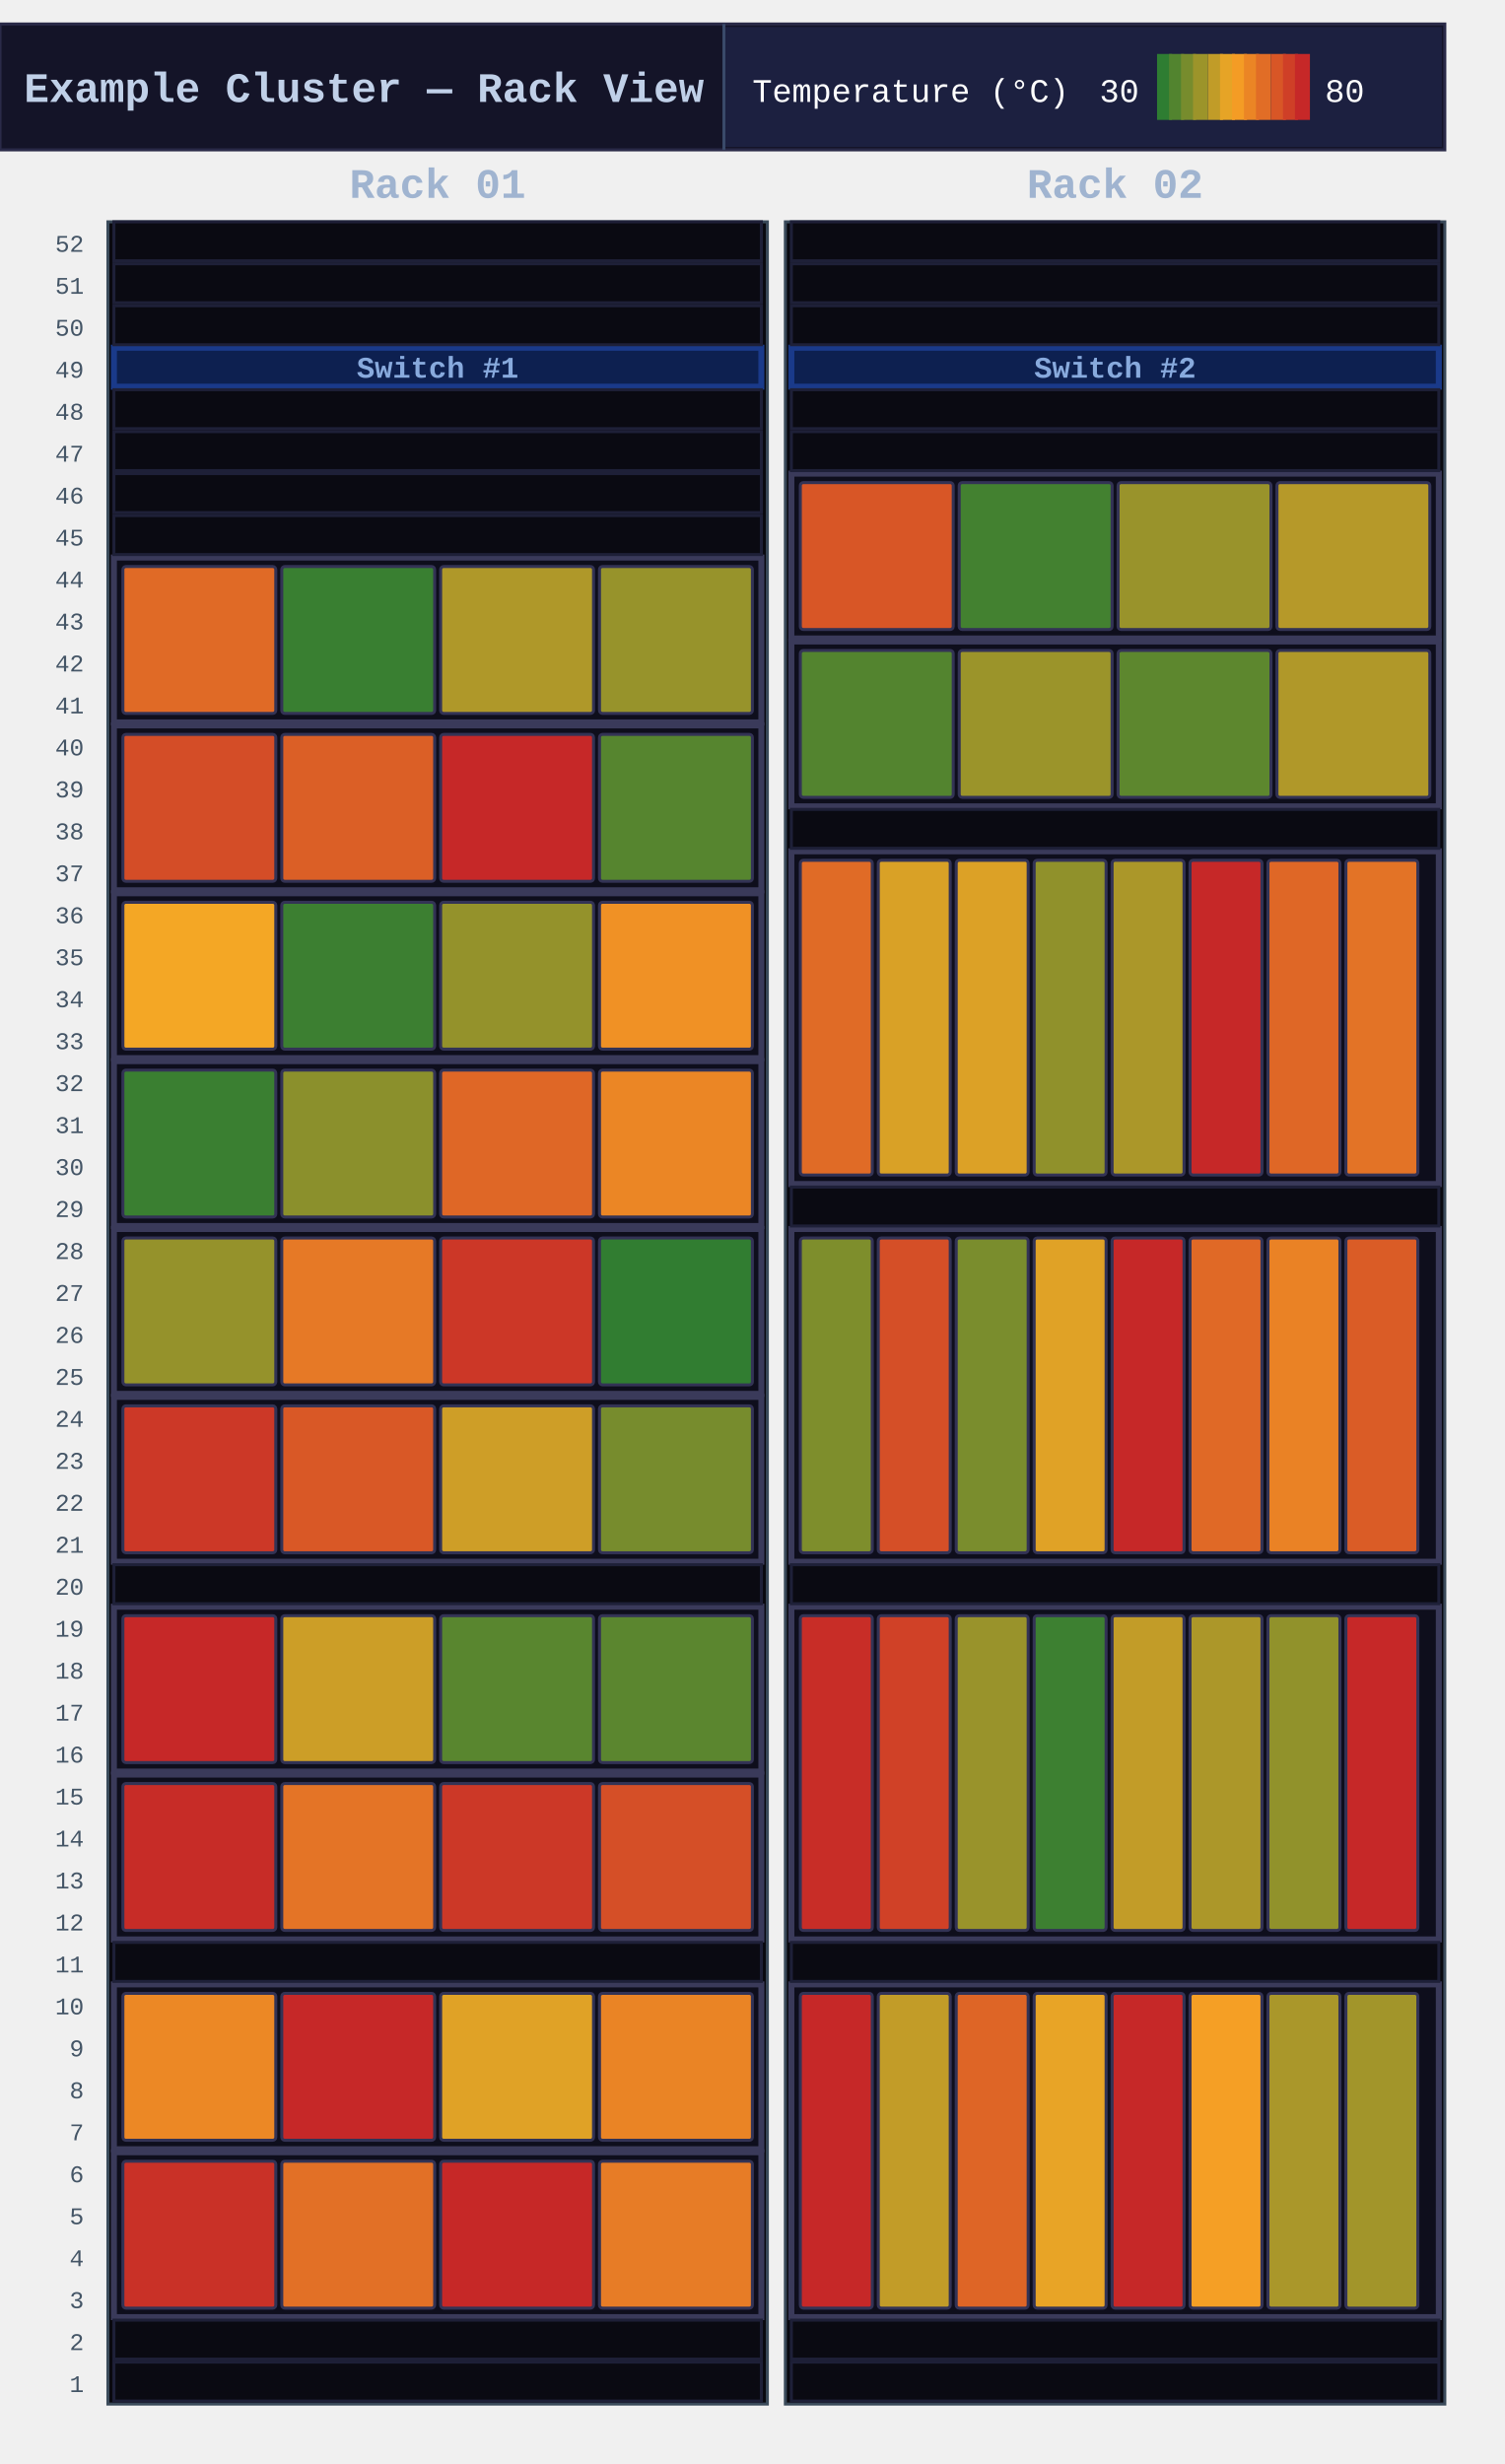
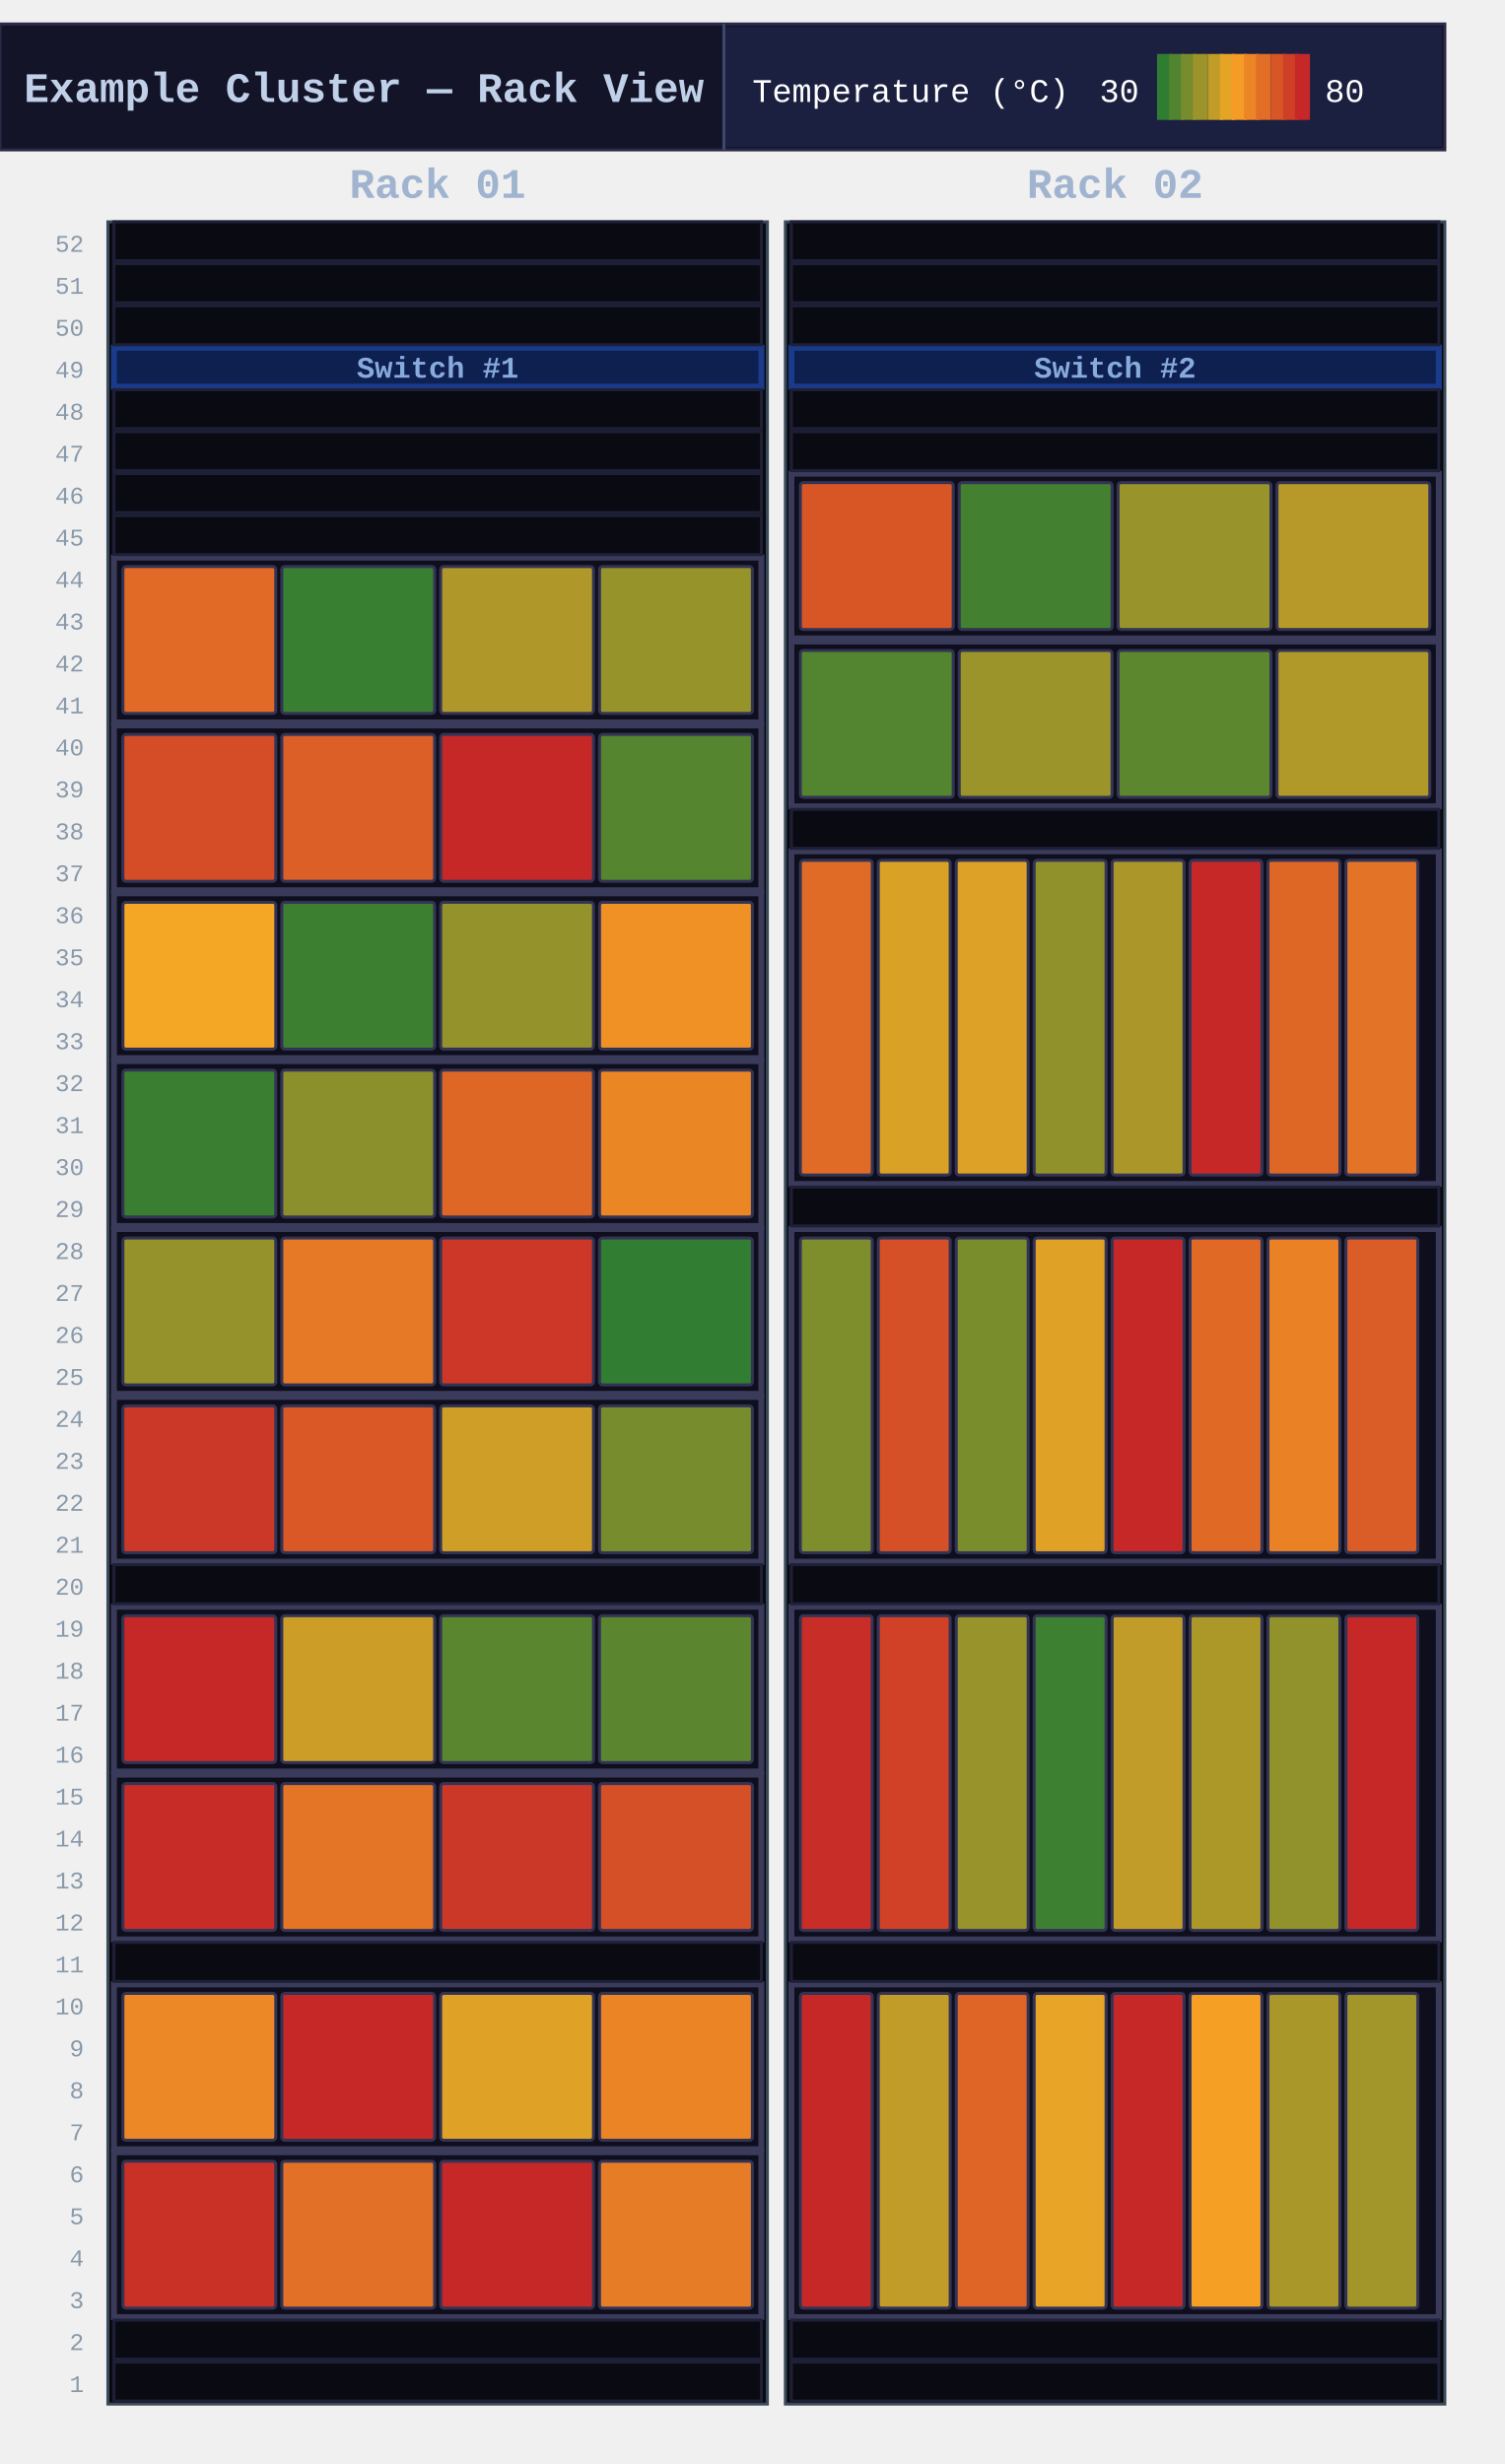
<svg xmlns="http://www.w3.org/2000/svg" width="502" height="822" style="background:#0d0d0d; font-family:'Courier New',monospace;">
  <rect x="0" y="8" width="482" height="42" fill="#141428" stroke="#2a2a48" stroke-width="1" />
  <rect x="241" y="9" width="240" height="40" fill="#1c2040" />
  <rect x="241" y="8" width="1" height="42" fill="#3a4a6a" />
  <text x="8" y="34" fill="#c0d0e8" font-size="14" font-weight="bold">Example Cluster  —  Rack View</text>
  <text x="251" y="34" fill="#ffffff" font-size="11">Temperature (°C)</text>
  <text x="380" y="34" fill="#ffffff" font-size="11" text-anchor="end">30</text>
  <rect x="386" y="18" width="5" height="22" fill="#2e7d32" />
  <rect x="390" y="18" width="5" height="22" fill="#52842f" />
  <rect x="394" y="18" width="5" height="22" fill="#778c2d" />
  <rect x="398" y="18" width="5" height="22" fill="#9c942a" />
  <rect x="403" y="18" width="5" height="22" fill="#c19c28" />
  <rect x="407" y="18" width="5" height="22" fill="#e6a426" />
  <rect x="411" y="18" width="5" height="22" fill="#f49c25" />
  <rect x="415" y="18" width="5" height="22" fill="#eb8525" />
  <rect x="419" y="18" width="5" height="22" fill="#e16d26" />
  <rect x="424" y="18" width="5" height="22" fill="#d85626" />
  <rect x="428" y="18" width="5" height="22" fill="#cf3f27" />
  <rect x="432" y="18" width="5" height="22" fill="#c62828" />
  <text x="442" y="34" fill="#ffffff" font-size="11">80</text>
-   <text x="28" y="798" fill="#445566" font-size="8" text-anchor="end">1</text>
-   <text x="28" y="784" fill="#445566" font-size="8" text-anchor="end">2</text>
-   <text x="28" y="770" fill="#445566" font-size="8" text-anchor="end">3</text>
-   <text x="28" y="756" fill="#445566" font-size="8" text-anchor="end">4</text>
-   <text x="28" y="742" fill="#445566" font-size="8" text-anchor="end">5</text>
-   <text x="28" y="728" fill="#445566" font-size="8" text-anchor="end">6</text>
-   <text x="28" y="714" fill="#445566" font-size="8" text-anchor="end">7</text>
-   <text x="28" y="700" fill="#445566" font-size="8" text-anchor="end">8</text>
-   <text x="28" y="686" fill="#445566" font-size="8" text-anchor="end">9</text>
-   <text x="28" y="672" fill="#445566" font-size="8" text-anchor="end">10</text>
-   <text x="28" y="658" fill="#445566" font-size="8" text-anchor="end">11</text>
-   <text x="28" y="644" fill="#445566" font-size="8" text-anchor="end">12</text>
-   <text x="28" y="630" fill="#445566" font-size="8" text-anchor="end">13</text>
-   <text x="28" y="616" fill="#445566" font-size="8" text-anchor="end">14</text>
-   <text x="28" y="602" fill="#445566" font-size="8" text-anchor="end">15</text>
-   <text x="28" y="588" fill="#445566" font-size="8" text-anchor="end">16</text>
-   <text x="28" y="574" fill="#445566" font-size="8" text-anchor="end">17</text>
-   <text x="28" y="560" fill="#445566" font-size="8" text-anchor="end">18</text>
-   <text x="28" y="546" fill="#445566" font-size="8" text-anchor="end">19</text>
-   <text x="28" y="532" fill="#445566" font-size="8" text-anchor="end">20</text>
-   <text x="28" y="518" fill="#445566" font-size="8" text-anchor="end">21</text>
-   <text x="28" y="504" fill="#445566" font-size="8" text-anchor="end">22</text>
-   <text x="28" y="490" fill="#445566" font-size="8" text-anchor="end">23</text>
-   <text x="28" y="476" fill="#445566" font-size="8" text-anchor="end">24</text>
-   <text x="28" y="462" fill="#445566" font-size="8" text-anchor="end">25</text>
-   <text x="28" y="448" fill="#445566" font-size="8" text-anchor="end">26</text>
-   <text x="28" y="434" fill="#445566" font-size="8" text-anchor="end">27</text>
-   <text x="28" y="420" fill="#445566" font-size="8" text-anchor="end">28</text>
-   <text x="28" y="406" fill="#445566" font-size="8" text-anchor="end">29</text>
-   <text x="28" y="392" fill="#445566" font-size="8" text-anchor="end">30</text>
-   <text x="28" y="378" fill="#445566" font-size="8" text-anchor="end">31</text>
-   <text x="28" y="364" fill="#445566" font-size="8" text-anchor="end">32</text>
-   <text x="28" y="350" fill="#445566" font-size="8" text-anchor="end">33</text>
-   <text x="28" y="336" fill="#445566" font-size="8" text-anchor="end">34</text>
-   <text x="28" y="322" fill="#445566" font-size="8" text-anchor="end">35</text>
-   <text x="28" y="308" fill="#445566" font-size="8" text-anchor="end">36</text>
-   <text x="28" y="294" fill="#445566" font-size="8" text-anchor="end">37</text>
-   <text x="28" y="280" fill="#445566" font-size="8" text-anchor="end">38</text>
-   <text x="28" y="266" fill="#445566" font-size="8" text-anchor="end">39</text>
-   <text x="28" y="252" fill="#445566" font-size="8" text-anchor="end">40</text>
-   <text x="28" y="238" fill="#445566" font-size="8" text-anchor="end">41</text>
-   <text x="28" y="224" fill="#445566" font-size="8" text-anchor="end">42</text>
-   <text x="28" y="210" fill="#445566" font-size="8" text-anchor="end">43</text>
-   <text x="28" y="196" fill="#445566" font-size="8" text-anchor="end">44</text>
-   <text x="28" y="182" fill="#445566" font-size="8" text-anchor="end">45</text>
-   <text x="28" y="168" fill="#445566" font-size="8" text-anchor="end">46</text>
-   <text x="28" y="154" fill="#445566" font-size="8" text-anchor="end">47</text>
-   <text x="28" y="140" fill="#445566" font-size="8" text-anchor="end">48</text>
-   <text x="28" y="126" fill="#445566" font-size="8" text-anchor="end">49</text>
-   <text x="28" y="112" fill="#445566" font-size="8" text-anchor="end">50</text>
-   <text x="28" y="98" fill="#445566" font-size="8" text-anchor="end">51</text>
-   <text x="28" y="84" fill="#445566" font-size="8" text-anchor="end">52</text>
+   <text x="28" y="798" fill="#8899aa" font-size="8" text-anchor="end">1</text>
+   <text x="28" y="784" fill="#8899aa" font-size="8" text-anchor="end">2</text>
+   <text x="28" y="770" fill="#8899aa" font-size="8" text-anchor="end">3</text>
+   <text x="28" y="756" fill="#8899aa" font-size="8" text-anchor="end">4</text>
+   <text x="28" y="742" fill="#8899aa" font-size="8" text-anchor="end">5</text>
+   <text x="28" y="728" fill="#8899aa" font-size="8" text-anchor="end">6</text>
+   <text x="28" y="714" fill="#8899aa" font-size="8" text-anchor="end">7</text>
+   <text x="28" y="700" fill="#8899aa" font-size="8" text-anchor="end">8</text>
+   <text x="28" y="686" fill="#8899aa" font-size="8" text-anchor="end">9</text>
+   <text x="28" y="672" fill="#8899aa" font-size="8" text-anchor="end">10</text>
+   <text x="28" y="658" fill="#8899aa" font-size="8" text-anchor="end">11</text>
+   <text x="28" y="644" fill="#8899aa" font-size="8" text-anchor="end">12</text>
+   <text x="28" y="630" fill="#8899aa" font-size="8" text-anchor="end">13</text>
+   <text x="28" y="616" fill="#8899aa" font-size="8" text-anchor="end">14</text>
+   <text x="28" y="602" fill="#8899aa" font-size="8" text-anchor="end">15</text>
+   <text x="28" y="588" fill="#8899aa" font-size="8" text-anchor="end">16</text>
+   <text x="28" y="574" fill="#8899aa" font-size="8" text-anchor="end">17</text>
+   <text x="28" y="560" fill="#8899aa" font-size="8" text-anchor="end">18</text>
+   <text x="28" y="546" fill="#8899aa" font-size="8" text-anchor="end">19</text>
+   <text x="28" y="532" fill="#8899aa" font-size="8" text-anchor="end">20</text>
+   <text x="28" y="518" fill="#8899aa" font-size="8" text-anchor="end">21</text>
+   <text x="28" y="504" fill="#8899aa" font-size="8" text-anchor="end">22</text>
+   <text x="28" y="490" fill="#8899aa" font-size="8" text-anchor="end">23</text>
+   <text x="28" y="476" fill="#8899aa" font-size="8" text-anchor="end">24</text>
+   <text x="28" y="462" fill="#8899aa" font-size="8" text-anchor="end">25</text>
+   <text x="28" y="448" fill="#8899aa" font-size="8" text-anchor="end">26</text>
+   <text x="28" y="434" fill="#8899aa" font-size="8" text-anchor="end">27</text>
+   <text x="28" y="420" fill="#8899aa" font-size="8" text-anchor="end">28</text>
+   <text x="28" y="406" fill="#8899aa" font-size="8" text-anchor="end">29</text>
+   <text x="28" y="392" fill="#8899aa" font-size="8" text-anchor="end">30</text>
+   <text x="28" y="378" fill="#8899aa" font-size="8" text-anchor="end">31</text>
+   <text x="28" y="364" fill="#8899aa" font-size="8" text-anchor="end">32</text>
+   <text x="28" y="350" fill="#8899aa" font-size="8" text-anchor="end">33</text>
+   <text x="28" y="336" fill="#8899aa" font-size="8" text-anchor="end">34</text>
+   <text x="28" y="322" fill="#8899aa" font-size="8" text-anchor="end">35</text>
+   <text x="28" y="308" fill="#8899aa" font-size="8" text-anchor="end">36</text>
+   <text x="28" y="294" fill="#8899aa" font-size="8" text-anchor="end">37</text>
+   <text x="28" y="280" fill="#8899aa" font-size="8" text-anchor="end">38</text>
+   <text x="28" y="266" fill="#8899aa" font-size="8" text-anchor="end">39</text>
+   <text x="28" y="252" fill="#8899aa" font-size="8" text-anchor="end">40</text>
+   <text x="28" y="238" fill="#8899aa" font-size="8" text-anchor="end">41</text>
+   <text x="28" y="224" fill="#8899aa" font-size="8" text-anchor="end">42</text>
+   <text x="28" y="210" fill="#8899aa" font-size="8" text-anchor="end">43</text>
+   <text x="28" y="196" fill="#8899aa" font-size="8" text-anchor="end">44</text>
+   <text x="28" y="182" fill="#8899aa" font-size="8" text-anchor="end">45</text>
+   <text x="28" y="168" fill="#8899aa" font-size="8" text-anchor="end">46</text>
+   <text x="28" y="154" fill="#8899aa" font-size="8" text-anchor="end">47</text>
+   <text x="28" y="140" fill="#8899aa" font-size="8" text-anchor="end">48</text>
+   <text x="28" y="126" fill="#8899aa" font-size="8" text-anchor="end">49</text>
+   <text x="28" y="112" fill="#8899aa" font-size="8" text-anchor="end">50</text>
+   <text x="28" y="98" fill="#8899aa" font-size="8" text-anchor="end">51</text>
+   <text x="28" y="84" fill="#8899aa" font-size="8" text-anchor="end">52</text>
  <rect x="36" y="74" width="220" height="728" fill="#09090f" stroke="#3a4a5a" stroke-width="1" />
  <text x="146" y="66" fill="#a0b4d0" font-size="14" font-weight="bold" text-anchor="middle">Rack 01</text>
  <rect x="38" y="116" width="216" height="13" fill="#0d2050" stroke="#1a3a8a" stroke-width="2" />
  <text x="146" y="126" fill="#88aadd" font-size="10" font-weight="bold" text-anchor="middle">Switch #1</text>
  <rect x="38" y="186" width="216" height="55" fill="#0e0e1c" stroke="#3a3a5a" stroke-width="2" />
  <rect x="41" y="189" width="51" height="49" fill="#e06a26" stroke="#333355" stroke-width="1" rx="1" />
  <rect x="94" y="189" width="51" height="49" fill="#397f31" stroke="#333355" stroke-width="1" rx="1" />
  <rect x="147" y="189" width="51" height="49" fill="#af9829" stroke="#333355" stroke-width="1" rx="1" />
  <rect x="200" y="189" width="51" height="49" fill="#97932b" stroke="#333355" stroke-width="1" rx="1" />
  <rect x="38" y="242" width="216" height="55" fill="#0e0e1c" stroke="#3a3a5a" stroke-width="2" />
  <rect x="41" y="245" width="51" height="49" fill="#d44d27" stroke="#333355" stroke-width="1" rx="1" />
  <rect x="94" y="245" width="51" height="49" fill="#db5f26" stroke="#333355" stroke-width="1" rx="1" />
  <rect x="147" y="245" width="51" height="49" fill="#c62828" stroke="#333355" stroke-width="1" rx="1" />
  <rect x="200" y="245" width="51" height="49" fill="#56852f" stroke="#333355" stroke-width="1" rx="1" />
  <rect x="38" y="298" width="216" height="55" fill="#0e0e1c" stroke="#3a3a5a" stroke-width="2" />
  <rect x="41" y="301" width="51" height="49" fill="#f4a725" stroke="#333355" stroke-width="1" rx="1" />
  <rect x="94" y="301" width="51" height="49" fill="#3c7f31" stroke="#333355" stroke-width="1" rx="1" />
  <rect x="147" y="301" width="51" height="49" fill="#94922b" stroke="#333355" stroke-width="1" rx="1" />
  <rect x="200" y="301" width="51" height="49" fill="#f09125" stroke="#333355" stroke-width="1" rx="1" />
  <rect x="38" y="354" width="216" height="55" fill="#0e0e1c" stroke="#3a3a5a" stroke-width="2" />
  <rect x="41" y="357" width="51" height="49" fill="#3a7f31" stroke="#333355" stroke-width="1" rx="1" />
  <rect x="94" y="357" width="51" height="49" fill="#8b902c" stroke="#333355" stroke-width="1" rx="1" />
  <rect x="147" y="357" width="51" height="49" fill="#df6726" stroke="#333355" stroke-width="1" rx="1" />
  <rect x="200" y="357" width="51" height="49" fill="#eb8625" stroke="#333355" stroke-width="1" rx="1" />
  <rect x="38" y="410" width="216" height="55" fill="#0e0e1c" stroke="#3a3a5a" stroke-width="2" />
  <rect x="41" y="413" width="51" height="49" fill="#95922b" stroke="#333355" stroke-width="1" rx="1" />
  <rect x="94" y="413" width="51" height="49" fill="#e67926" stroke="#333355" stroke-width="1" rx="1" />
  <rect x="147" y="413" width="51" height="49" fill="#cc3727" stroke="#333355" stroke-width="1" rx="1" />
  <rect x="200" y="413" width="51" height="49" fill="#317d31" stroke="#333355" stroke-width="1" rx="1" />
  <rect x="38" y="466" width="216" height="55" fill="#0e0e1c" stroke="#3a3a5a" stroke-width="2" />
  <rect x="41" y="469" width="51" height="49" fill="#cc3827" stroke="#333355" stroke-width="1" rx="1" />
  <rect x="94" y="469" width="51" height="49" fill="#d95826" stroke="#333355" stroke-width="1" rx="1" />
  <rect x="147" y="469" width="51" height="49" fill="#ce9e27" stroke="#333355" stroke-width="1" rx="1" />
  <rect x="200" y="469" width="51" height="49" fill="#778c2d" stroke="#333355" stroke-width="1" rx="1" />
  <rect x="38" y="536" width="216" height="55" fill="#0e0e1c" stroke="#3a3a5a" stroke-width="2" />
  <rect x="41" y="539" width="51" height="49" fill="#c62828" stroke="#333355" stroke-width="1" rx="1" />
  <rect x="94" y="539" width="51" height="49" fill="#cc9e27" stroke="#333355" stroke-width="1" rx="1" />
  <rect x="147" y="539" width="51" height="49" fill="#59862f" stroke="#333355" stroke-width="1" rx="1" />
  <rect x="200" y="539" width="51" height="49" fill="#5b862f" stroke="#333355" stroke-width="1" rx="1" />
  <rect x="38" y="592" width="216" height="55" fill="#0e0e1c" stroke="#3a3a5a" stroke-width="2" />
  <rect x="41" y="595" width="51" height="49" fill="#c72c27" stroke="#333355" stroke-width="1" rx="1" />
  <rect x="94" y="595" width="51" height="49" fill="#e47426" stroke="#333355" stroke-width="1" rx="1" />
  <rect x="147" y="595" width="51" height="49" fill="#cc3827" stroke="#333355" stroke-width="1" rx="1" />
  <rect x="200" y="595" width="51" height="49" fill="#d54f27" stroke="#333355" stroke-width="1" rx="1" />
  <rect x="38" y="662" width="216" height="55" fill="#0e0e1c" stroke="#3a3a5a" stroke-width="2" />
  <rect x="41" y="665" width="51" height="49" fill="#ec8825" stroke="#333355" stroke-width="1" rx="1" />
  <rect x="94" y="665" width="51" height="49" fill="#c62828" stroke="#333355" stroke-width="1" rx="1" />
  <rect x="147" y="665" width="51" height="49" fill="#e0a226" stroke="#333355" stroke-width="1" rx="1" />
  <rect x="200" y="665" width="51" height="49" fill="#ea8425" stroke="#333355" stroke-width="1" rx="1" />
  <rect x="38" y="718" width="216" height="55" fill="#0e0e1c" stroke="#3a3a5a" stroke-width="2" />
  <rect x="41" y="721" width="51" height="49" fill="#c93127" stroke="#333355" stroke-width="1" rx="1" />
  <rect x="94" y="721" width="51" height="49" fill="#e27026" stroke="#333355" stroke-width="1" rx="1" />
  <rect x="147" y="721" width="51" height="49" fill="#c62827" stroke="#333355" stroke-width="1" rx="1" />
  <rect x="200" y="721" width="51" height="49" fill="#e77c26" stroke="#333355" stroke-width="1" rx="1" />
  <rect x="38" y="788" width="216" height="13" fill="#0a0a12" stroke="#1e2038" stroke-width="1" />
  <rect x="38" y="774" width="216" height="13" fill="#0a0a12" stroke="#1e2038" stroke-width="1" />
  <rect x="38" y="648" width="216" height="13" fill="#0a0a12" stroke="#1e2038" stroke-width="1" />
  <rect x="38" y="522" width="216" height="13" fill="#0a0a12" stroke="#1e2038" stroke-width="1" />
  <rect x="38" y="172" width="216" height="13" fill="#0a0a12" stroke="#1e2038" stroke-width="1" />
  <rect x="38" y="158" width="216" height="13" fill="#0a0a12" stroke="#1e2038" stroke-width="1" />
  <rect x="38" y="144" width="216" height="13" fill="#0a0a12" stroke="#1e2038" stroke-width="1" />
  <rect x="38" y="130" width="216" height="13" fill="#0a0a12" stroke="#1e2038" stroke-width="1" />
  <rect x="38" y="102" width="216" height="13" fill="#0a0a12" stroke="#1e2038" stroke-width="1" />
  <rect x="38" y="88" width="216" height="13" fill="#0a0a12" stroke="#1e2038" stroke-width="1" />
  <rect x="38" y="74" width="216" height="13" fill="#0a0a12" stroke="#1e2038" stroke-width="1" />
  <rect x="262" y="74" width="220" height="728" fill="#09090f" stroke="#3a4a5a" stroke-width="1" />
  <text x="372" y="66" fill="#a0b4d0" font-size="14" font-weight="bold" text-anchor="middle">Rack 02</text>
  <rect x="264" y="116" width="216" height="13" fill="#0d2050" stroke="#1a3a8a" stroke-width="2" />
  <text x="372" y="126" fill="#88aadd" font-size="10" font-weight="bold" text-anchor="middle">Switch #2</text>
  <rect x="264" y="158" width="216" height="55" fill="#0e0e1c" stroke="#3a3a5a" stroke-width="2" />
  <rect x="267" y="161" width="51" height="49" fill="#d85626" stroke="#333355" stroke-width="1" rx="1" />
  <rect x="320" y="161" width="51" height="49" fill="#438130" stroke="#333355" stroke-width="1" rx="1" />
  <rect x="373" y="161" width="51" height="49" fill="#99932b" stroke="#333355" stroke-width="1" rx="1" />
  <rect x="426" y="161" width="51" height="49" fill="#b69929" stroke="#333355" stroke-width="1" rx="1" />
  <rect x="264" y="214" width="216" height="55" fill="#0e0e1c" stroke="#3a3a5a" stroke-width="2" />
  <rect x="267" y="217" width="51" height="49" fill="#53842f" stroke="#333355" stroke-width="1" rx="1" />
  <rect x="320" y="217" width="51" height="49" fill="#9b942a" stroke="#333355" stroke-width="1" rx="1" />
  <rect x="373" y="217" width="51" height="49" fill="#5d872e" stroke="#333355" stroke-width="1" rx="1" />
  <rect x="426" y="217" width="51" height="49" fill="#b09829" stroke="#333355" stroke-width="1" rx="1" />
  <rect x="264" y="284" width="216" height="111" fill="#0e0e1c" stroke="#3a3a5a" stroke-width="2" />
  <rect x="267" y="287" width="24" height="105" fill="#e06b26" stroke="#333355" stroke-width="1" rx="1" />
  <rect x="293" y="287" width="24" height="105" fill="#d9a126" stroke="#333355" stroke-width="1" rx="1" />
  <rect x="319" y="287" width="24" height="105" fill="#dca126" stroke="#333355" stroke-width="1" rx="1" />
  <rect x="345" y="287" width="24" height="105" fill="#90912b" stroke="#333355" stroke-width="1" rx="1" />
  <rect x="371" y="287" width="24" height="105" fill="#ab9729" stroke="#333355" stroke-width="1" rx="1" />
  <rect x="397" y="287" width="24" height="105" fill="#c62828" stroke="#333355" stroke-width="1" rx="1" />
  <rect x="423" y="287" width="24" height="105" fill="#df6726" stroke="#333355" stroke-width="1" rx="1" />
  <rect x="449" y="287" width="24" height="105" fill="#e37326" stroke="#333355" stroke-width="1" rx="1" />
  <rect x="264" y="410" width="216" height="111" fill="#0e0e1c" stroke="#3a3a5a" stroke-width="2" />
  <rect x="267" y="413" width="24" height="105" fill="#7e8e2c" stroke="#333355" stroke-width="1" rx="1" />
  <rect x="293" y="413" width="24" height="105" fill="#d54f27" stroke="#333355" stroke-width="1" rx="1" />
  <rect x="319" y="413" width="24" height="105" fill="#7a8d2d" stroke="#333355" stroke-width="1" rx="1" />
  <rect x="345" y="413" width="24" height="105" fill="#e0a226" stroke="#333355" stroke-width="1" rx="1" />
  <rect x="371" y="413" width="24" height="105" fill="#c62828" stroke="#333355" stroke-width="1" rx="1" />
  <rect x="397" y="413" width="24" height="105" fill="#e06926" stroke="#333355" stroke-width="1" rx="1" />
  <rect x="423" y="413" width="24" height="105" fill="#ea8225" stroke="#333355" stroke-width="1" rx="1" />
  <rect x="449" y="413" width="24" height="105" fill="#da5c26" stroke="#333355" stroke-width="1" rx="1" />
  <rect x="264" y="536" width="216" height="111" fill="#0e0e1c" stroke="#3a3a5a" stroke-width="2" />
  <rect x="267" y="539" width="24" height="105" fill="#c82d27" stroke="#333355" stroke-width="1" rx="1" />
  <rect x="293" y="539" width="24" height="105" fill="#d04127" stroke="#333355" stroke-width="1" rx="1" />
  <rect x="319" y="539" width="24" height="105" fill="#99932b" stroke="#333355" stroke-width="1" rx="1" />
  <rect x="345" y="539" width="24" height="105" fill="#3d8031" stroke="#333355" stroke-width="1" rx="1" />
  <rect x="371" y="539" width="24" height="105" fill="#c29c28" stroke="#333355" stroke-width="1" rx="1" />
  <rect x="397" y="539" width="24" height="105" fill="#ac9729" stroke="#333355" stroke-width="1" rx="1" />
  <rect x="423" y="539" width="24" height="105" fill="#91922b" stroke="#333355" stroke-width="1" rx="1" />
  <rect x="449" y="539" width="24" height="105" fill="#c62828" stroke="#333355" stroke-width="1" rx="1" />
  <rect x="264" y="662" width="216" height="111" fill="#0e0e1c" stroke="#3a3a5a" stroke-width="2" />
  <rect x="267" y="665" width="24" height="105" fill="#c62828" stroke="#333355" stroke-width="1" rx="1" />
  <rect x="293" y="665" width="24" height="105" fill="#c29c28" stroke="#333355" stroke-width="1" rx="1" />
  <rect x="319" y="665" width="24" height="105" fill="#de6526" stroke="#333355" stroke-width="1" rx="1" />
  <rect x="345" y="665" width="24" height="105" fill="#e8a426" stroke="#333355" stroke-width="1" rx="1" />
  <rect x="371" y="665" width="24" height="105" fill="#c62828" stroke="#333355" stroke-width="1" rx="1" />
  <rect x="397" y="665" width="24" height="105" fill="#f59f25" stroke="#333355" stroke-width="1" rx="1" />
  <rect x="423" y="665" width="24" height="105" fill="#aa972a" stroke="#333355" stroke-width="1" rx="1" />
  <rect x="449" y="665" width="24" height="105" fill="#a2952a" stroke="#333355" stroke-width="1" rx="1" />
  <rect x="264" y="788" width="216" height="13" fill="#0a0a12" stroke="#1e2038" stroke-width="1" />
  <rect x="264" y="774" width="216" height="13" fill="#0a0a12" stroke="#1e2038" stroke-width="1" />
  <rect x="264" y="648" width="216" height="13" fill="#0a0a12" stroke="#1e2038" stroke-width="1" />
  <rect x="264" y="522" width="216" height="13" fill="#0a0a12" stroke="#1e2038" stroke-width="1" />
  <rect x="264" y="396" width="216" height="13" fill="#0a0a12" stroke="#1e2038" stroke-width="1" />
  <rect x="264" y="270" width="216" height="13" fill="#0a0a12" stroke="#1e2038" stroke-width="1" />
  <rect x="264" y="144" width="216" height="13" fill="#0a0a12" stroke="#1e2038" stroke-width="1" />
  <rect x="264" y="130" width="216" height="13" fill="#0a0a12" stroke="#1e2038" stroke-width="1" />
  <rect x="264" y="102" width="216" height="13" fill="#0a0a12" stroke="#1e2038" stroke-width="1" />
  <rect x="264" y="88" width="216" height="13" fill="#0a0a12" stroke="#1e2038" stroke-width="1" />
  <rect x="264" y="74" width="216" height="13" fill="#0a0a12" stroke="#1e2038" stroke-width="1" />
</svg>
